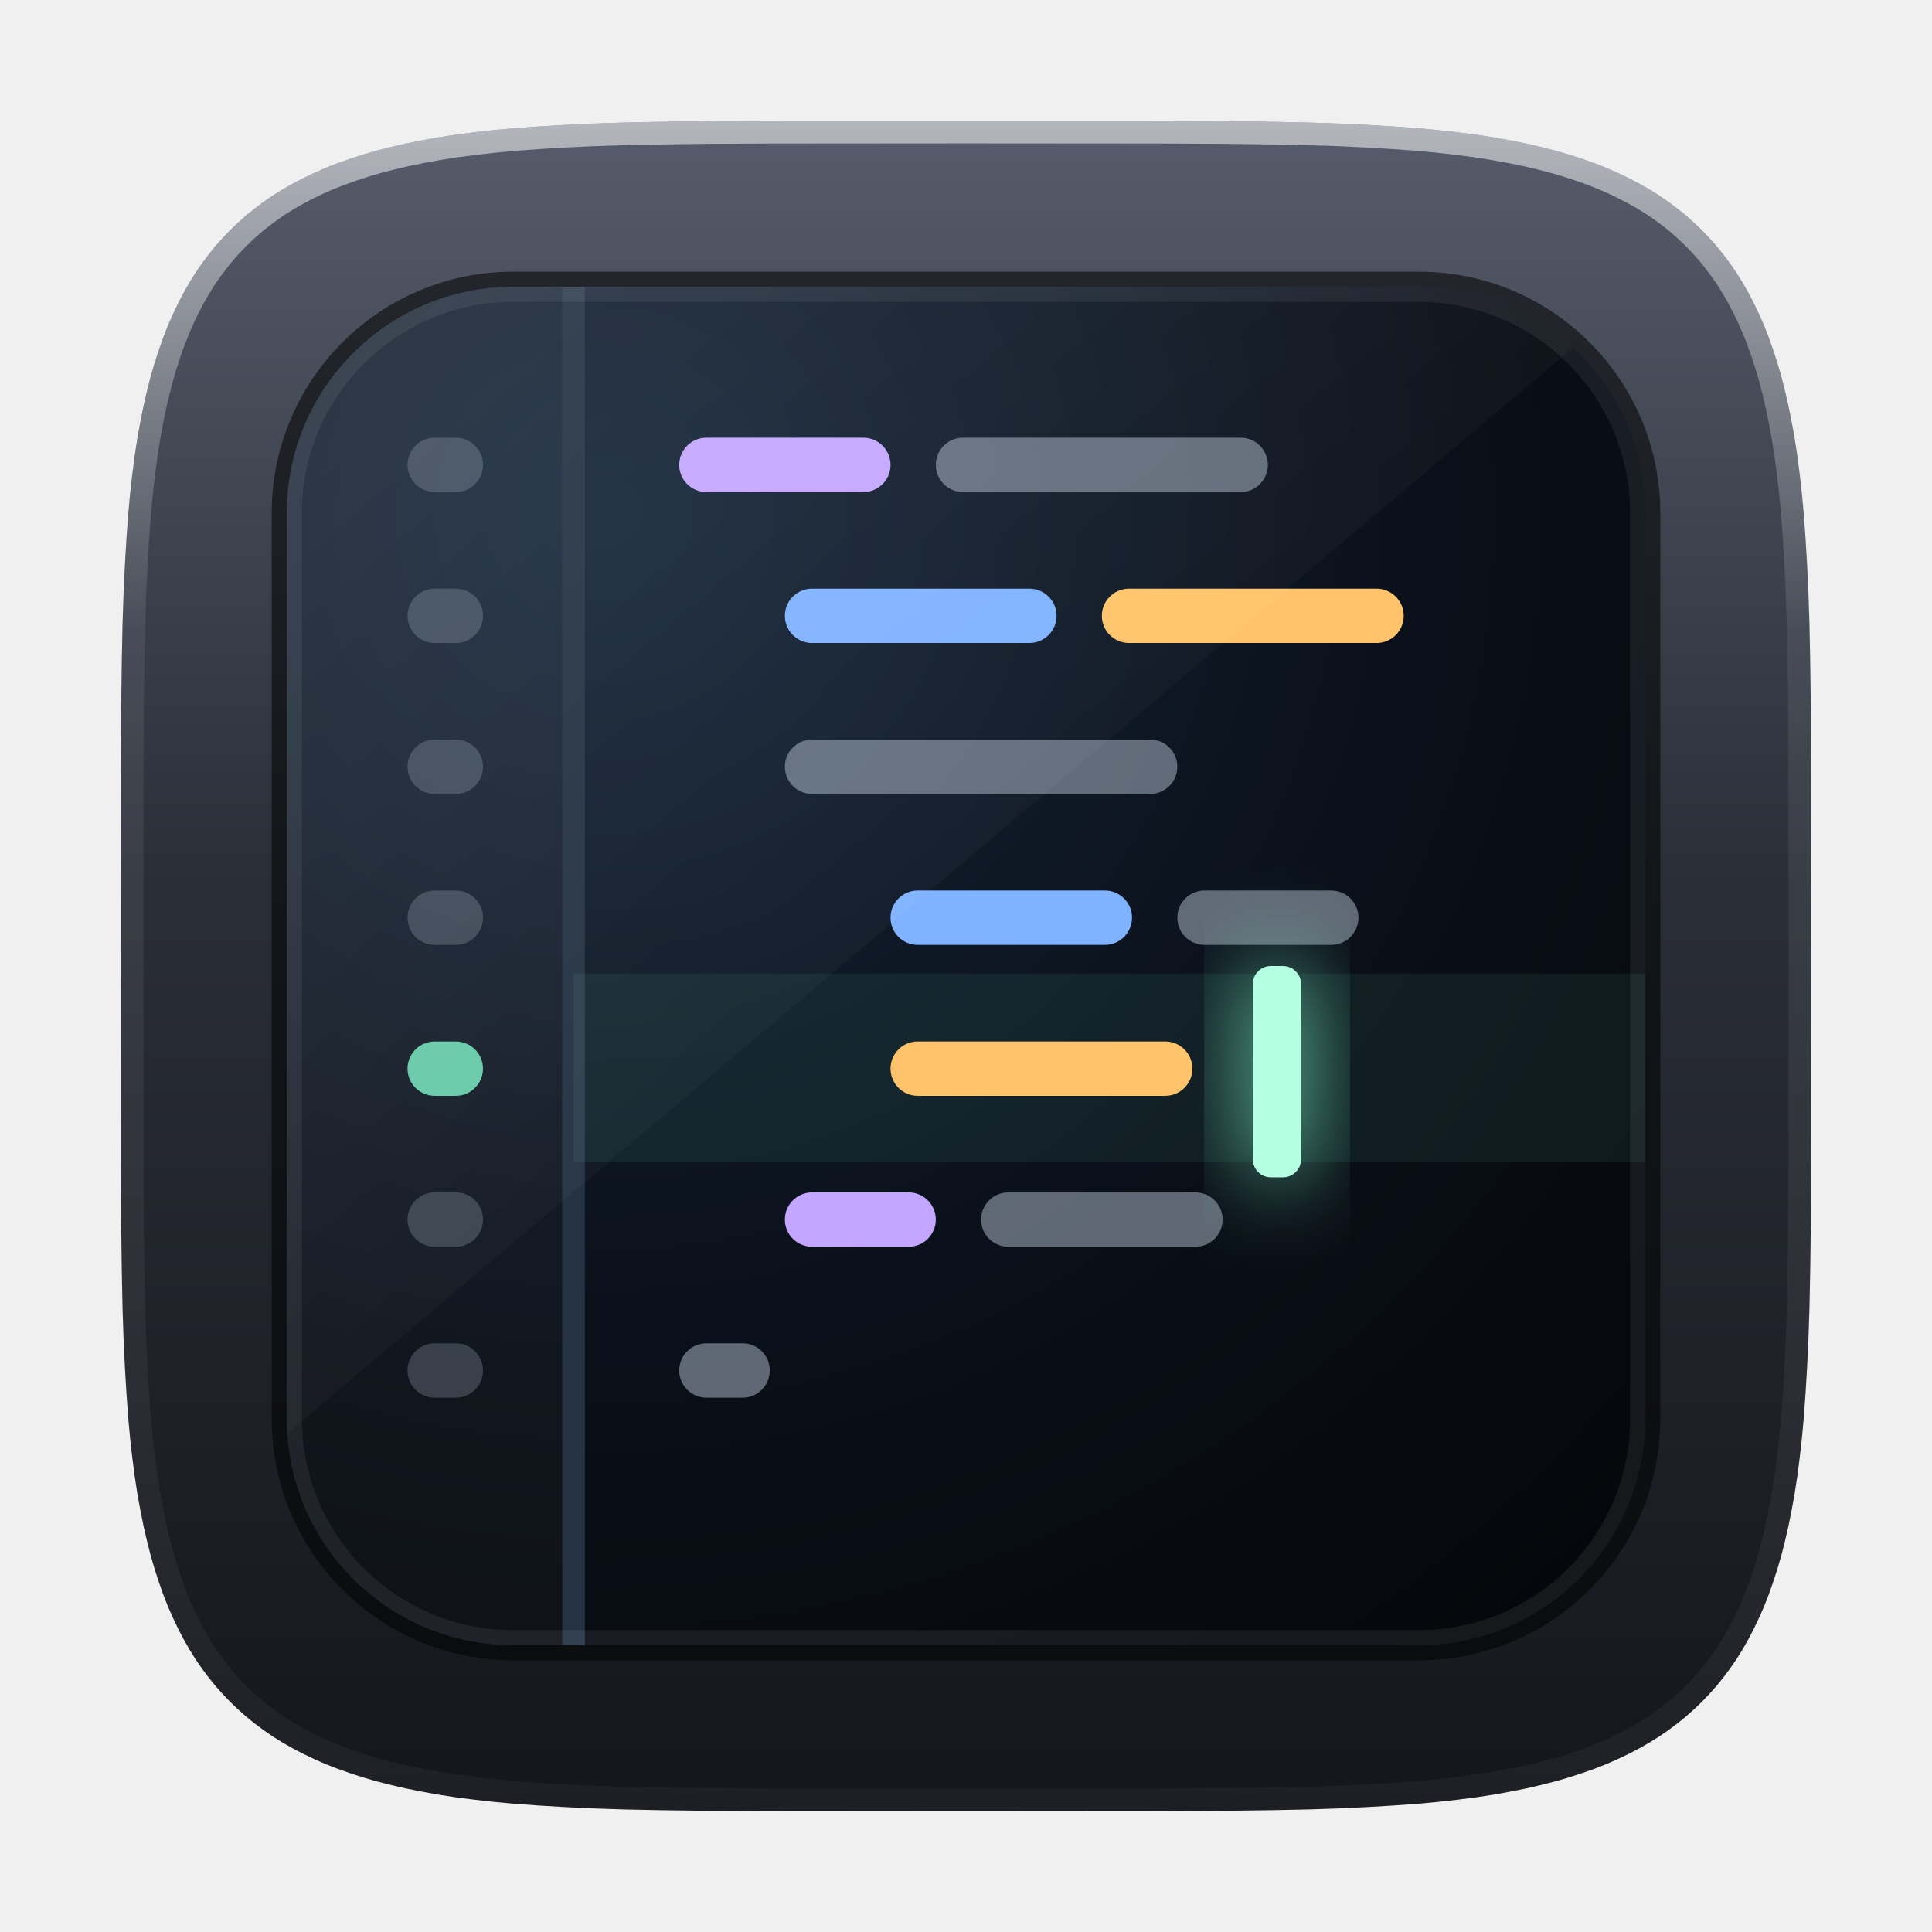
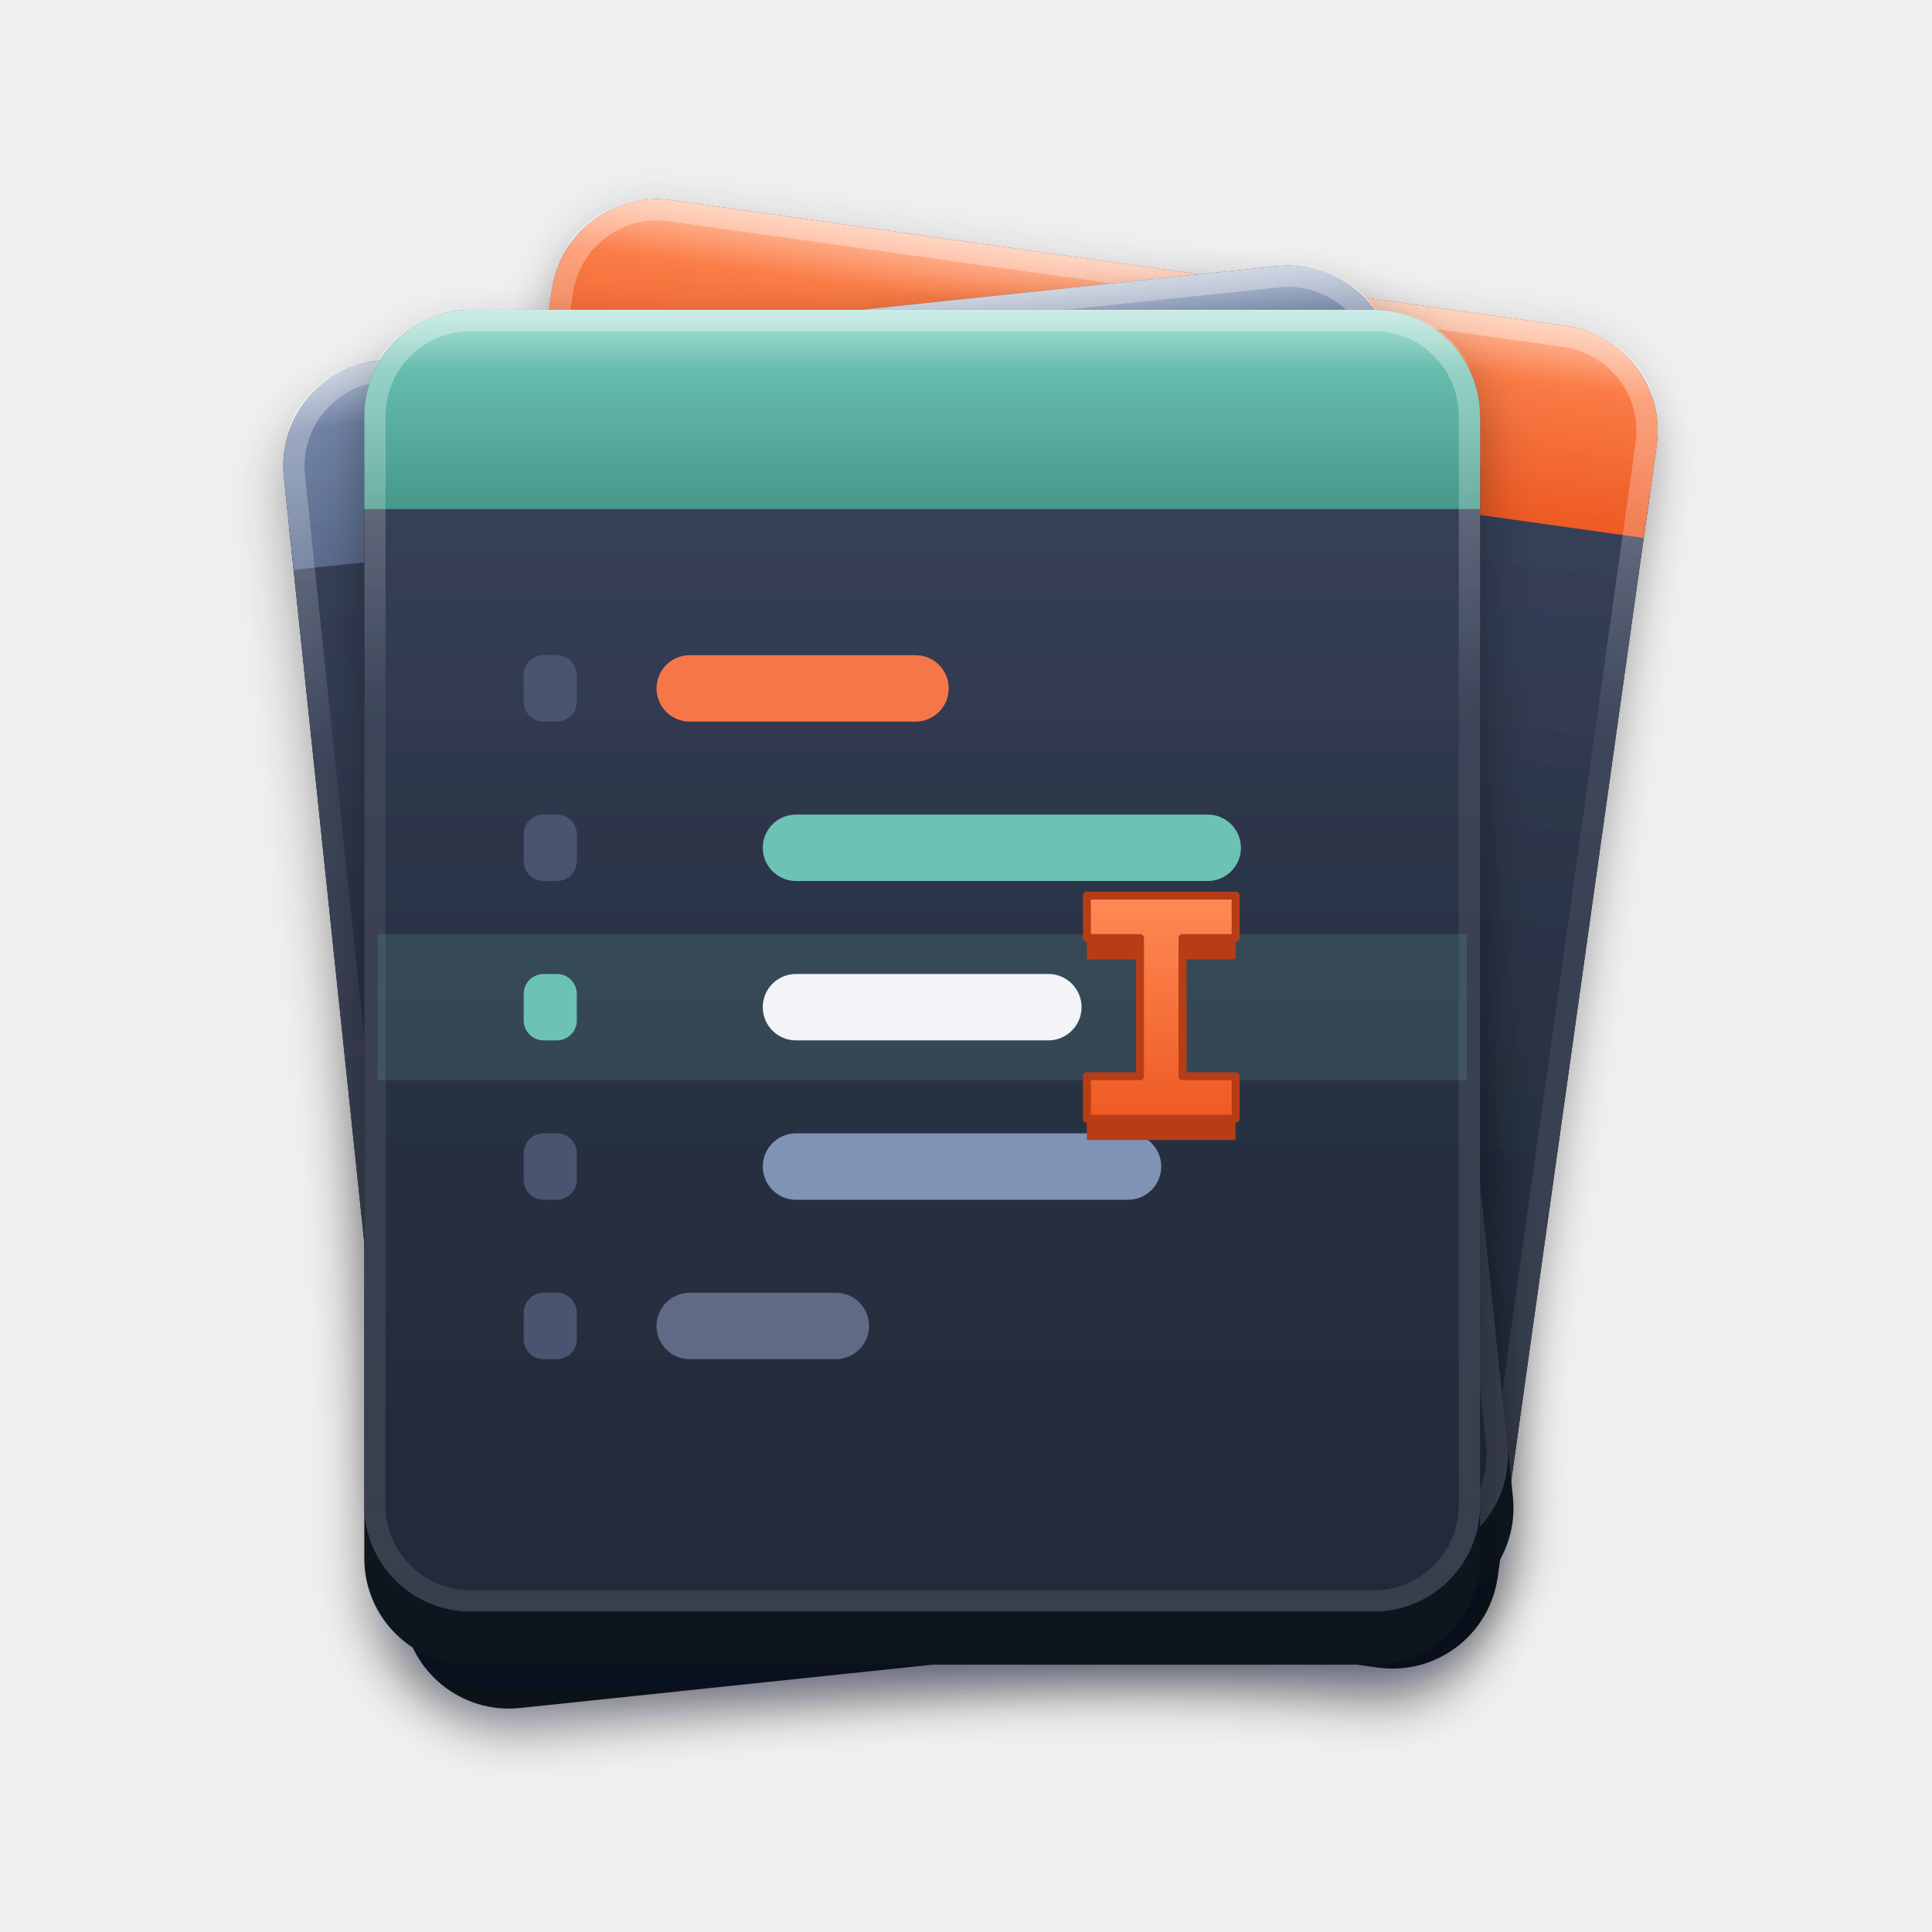
<svg xmlns="http://www.w3.org/2000/svg" role="img" aria-label="ceditor" width="128" height="128" viewBox="0 0 128 128">
  <defs>
-     <linearGradient id="bezel" x1="0" y1="8" x2="0" y2="120" gradientUnits="userSpaceOnUse">
-       <stop stop-color="#565C6B" />
-       <stop offset=".45" stop-color="#2A2E37" />
-       <stop offset="1" stop-color="#14161B" />
+     <linearGradient id="coral" x1="0" y1="0" x2="0" y2="1">
+       <stop offset="0" stop-color="#FF8A55" />
+       <stop offset="1" stop-color="#EE5A24" />
    </linearGradient>
-     <linearGradient id="rim" x1="0" y1="8" x2="0" y2="120" gradientUnits="userSpaceOnUse">
-       <stop stop-color="#fff" stop-opacity=".55" />
-       <stop offset=".3" stop-color="#fff" stop-opacity=".08" />
-       <stop offset="1" stop-color="#fff" stop-opacity=".04" />
+     <linearGradient id="teal" x1="0" y1="0" x2="0" y2="1">
+       <stop offset="0" stop-color="#74CCBC" />
+       <stop offset="1" stop-color="#46988A" />
    </linearGradient>
-     <radialGradient id="screen" cx="40" cy="34" r="96" gradientUnits="userSpaceOnUse">
-       <stop stop-color="#15263A" />
-       <stop offset=".6" stop-color="#0A0F18" />
-       <stop offset="1" stop-color="#05070B" />
-     </radialGradient>
-     <linearGradient id="glare" x1="18" y1="18" x2="70" y2="80" gradientUnits="userSpaceOnUse">
-       <stop stop-color="#fff" stop-opacity=".10" />
-       <stop offset="1" stop-color="#fff" stop-opacity="0" />
+     <linearGradient id="slate" x1="0" y1="0" x2="0" y2="1">
+       <stop offset="0" stop-color="#7C8FB2" />
+       <stop offset="1" stop-color="#5A6B8C" />
    </linearGradient>
-     <clipPath id="tile">
-       <path d="M120.00 64.00L119.99 77.04L119.97 81.21L119.93 84.23L119.88 86.69L119.81 88.80L119.72 90.66L119.62 92.34L119.51 93.88L119.38 95.29L119.23 96.61L119.07 97.85L118.89 99.01L118.69 100.11L118.48 101.15L118.25 102.14L118.01 103.08L117.75 103.97L117.47 104.83L117.18 105.65L116.87 106.44L116.54 107.19L116.19 107.92L115.83 108.61L115.45 109.28L115.05 109.92L114.63 110.53L114.19 111.12L113.73 111.69L113.25 112.23L112.75 112.75L112.23 113.25L111.69 113.73L111.12 114.19L110.53 114.63L109.92 115.05L109.28 115.45L108.61 115.83L107.92 116.19L107.19 116.54L106.44 116.87L105.65 117.18L104.83 117.47L103.97 117.75L103.08 118.01L102.14 118.25L101.15 118.48L100.11 118.69L99.01 118.89L97.85 119.07L96.61 119.23L95.29 119.38L93.88 119.51L92.34 119.62L90.66 119.72L88.80 119.81L86.69 119.88L84.23 119.93L81.21 119.97L77.04 119.99L64.00 120.00L50.96 119.99L46.79 119.97L43.77 119.93L41.31 119.88L39.20 119.81L37.34 119.72L35.66 119.62L34.12 119.51L32.71 119.38L31.39 119.23L30.15 119.07L28.99 118.89L27.89 118.69L26.85 118.48L25.86 118.25L24.92 118.01L24.03 117.75L23.17 117.47L22.35 117.18L21.56 116.87L20.81 116.54L20.08 116.19L19.39 115.83L18.72 115.45L18.08 115.05L17.47 114.63L16.88 114.19L16.31 113.73L15.77 113.25L15.25 112.75L14.75 112.23L14.27 111.69L13.81 111.12L13.37 110.53L12.95 109.92L12.55 109.28L12.17 108.61L11.81 107.92L11.46 107.19L11.13 106.44L10.82 105.65L10.53 104.83L10.25 103.97L9.99 103.08L9.75 102.14L9.52 101.15L9.31 100.11L9.11 99.01L8.93 97.85L8.77 96.61L8.62 95.29L8.49 93.88L8.38 92.34L8.28 90.66L8.19 88.80L8.12 86.69L8.07 84.23L8.03 81.21L8.01 77.04L8.00 64.00L8.01 50.96L8.03 46.79L8.07 43.77L8.12 41.31L8.19 39.20L8.28 37.34L8.38 35.66L8.49 34.12L8.62 32.71L8.77 31.39L8.93 30.15L9.11 28.99L9.31 27.89L9.52 26.85L9.75 25.86L9.99 24.92L10.25 24.03L10.53 23.17L10.82 22.35L11.13 21.56L11.46 20.81L11.81 20.08L12.17 19.39L12.55 18.72L12.95 18.08L13.37 17.47L13.81 16.88L14.27 16.31L14.75 15.77L15.25 15.25L15.77 14.75L16.31 14.27L16.88 13.81L17.47 13.37L18.08 12.95L18.72 12.55L19.39 12.17L20.08 11.81L20.81 11.46L21.56 11.13L22.35 10.82L23.17 10.53L24.03 10.25L24.92 9.99L25.86 9.75L26.85 9.52L27.89 9.31L28.99 9.11L30.15 8.93L31.39 8.77L32.71 8.62L34.12 8.49L35.66 8.38L37.34 8.28L39.20 8.19L41.31 8.12L43.77 8.07L46.79 8.03L50.96 8.01L64.00 8.00L77.04 8.01L81.21 8.03L84.23 8.07L86.69 8.12L88.80 8.19L90.66 8.28L92.34 8.38L93.88 8.49L95.29 8.62L96.61 8.77L97.85 8.93L99.01 9.11L100.11 9.31L101.15 9.52L102.14 9.75L103.08 9.99L103.97 10.25L104.83 10.53L105.65 10.82L106.44 11.13L107.19 11.46L107.92 11.81L108.61 12.17L109.28 12.55L109.92 12.95L110.53 13.37L111.12 13.81L111.69 14.27L112.23 14.75L112.75 15.25L113.25 15.77L113.73 16.31L114.19 16.88L114.63 17.47L115.05 18.08L115.45 18.72L115.83 19.39L116.19 20.08L116.54 20.81L116.87 21.56L117.18 22.35L117.47 23.17L117.75 24.03L118.01 24.92L118.25 25.86L118.48 26.85L118.69 27.89L118.89 28.99L119.07 30.15L119.23 31.39L119.38 32.71L119.51 34.12L119.62 35.66L119.72 37.34L119.81 39.20L119.88 41.31L119.93 43.77L119.97 46.79L119.99 50.96Z" />
-     </clipPath>
-     <clipPath id="glass">
-       <rect x="19" y="19" width="90" height="90" rx="15" />
-     </clipPath>
-     <filter id="glow" x="-1" y="-1" width="3" height="3">
-       <feGaussianBlur stdDeviation="3" />
+     <linearGradient id="gloss" x1="0" y1="0" x2="0" y2="1">
+       <stop offset="0" stop-color="#fff" stop-opacity=".45" />
+       <stop offset=".3" stop-color="#fff" stop-opacity="0" />
+     </linearGradient>
+     <filter id="sh" x="-20%" y="-20%" width="140%" height="150%">
+       <feDropShadow dx="0" dy="2" stdDeviation="2" flood-color="#0B0D14" flood-opacity=".35" />
    </filter>
+     <linearGradient id="obs" x1="0" y1="0" x2="0" y2="1">
+       <stop offset="0" stop-color="#3B4660" />
+       <stop offset=".5" stop-color="#2A3245" />
+       <stop offset="1" stop-color="#222939" />
+     </linearGradient>
+     <linearGradient id="rim" x1="0" y1="0" x2="0" y2="1">
+       <stop offset="0" stop-color="#fff" stop-opacity=".34" />
+       <stop offset=".3" stop-color="#fff" stop-opacity=".06" />
+       <stop offset="1" stop-color="#fff" stop-opacity=".1" />
+     </linearGradient>
  </defs>
-   <path d="M120.00 64.00L119.99 77.04L119.97 81.21L119.93 84.23L119.88 86.69L119.81 88.80L119.72 90.66L119.62 92.34L119.51 93.88L119.38 95.29L119.23 96.61L119.07 97.85L118.89 99.01L118.69 100.11L118.48 101.15L118.25 102.14L118.01 103.08L117.75 103.97L117.47 104.83L117.18 105.65L116.87 106.44L116.54 107.19L116.19 107.92L115.83 108.61L115.45 109.28L115.05 109.92L114.63 110.53L114.19 111.12L113.73 111.69L113.25 112.23L112.75 112.75L112.23 113.25L111.69 113.73L111.12 114.19L110.53 114.63L109.92 115.05L109.28 115.45L108.61 115.83L107.92 116.19L107.19 116.54L106.44 116.87L105.65 117.18L104.83 117.47L103.97 117.75L103.08 118.01L102.14 118.25L101.15 118.48L100.11 118.69L99.01 118.89L97.85 119.07L96.61 119.23L95.29 119.38L93.88 119.51L92.34 119.62L90.66 119.72L88.80 119.81L86.69 119.88L84.23 119.93L81.21 119.97L77.04 119.99L64.00 120.00L50.96 119.99L46.79 119.97L43.77 119.93L41.31 119.88L39.20 119.81L37.34 119.72L35.66 119.62L34.12 119.51L32.71 119.38L31.39 119.23L30.15 119.07L28.99 118.89L27.89 118.69L26.85 118.48L25.86 118.25L24.92 118.01L24.03 117.75L23.17 117.47L22.35 117.18L21.56 116.87L20.81 116.54L20.08 116.19L19.39 115.83L18.72 115.45L18.08 115.05L17.47 114.63L16.88 114.19L16.31 113.73L15.77 113.25L15.25 112.75L14.75 112.23L14.27 111.69L13.81 111.12L13.37 110.53L12.95 109.92L12.55 109.28L12.17 108.61L11.81 107.92L11.46 107.19L11.13 106.44L10.82 105.65L10.53 104.83L10.25 103.97L9.99 103.08L9.75 102.14L9.52 101.15L9.31 100.11L9.11 99.01L8.93 97.85L8.77 96.61L8.62 95.29L8.49 93.88L8.38 92.34L8.28 90.66L8.19 88.80L8.12 86.69L8.07 84.23L8.03 81.21L8.01 77.04L8.00 64.00L8.01 50.96L8.03 46.79L8.07 43.77L8.12 41.31L8.19 39.20L8.28 37.34L8.38 35.66L8.49 34.12L8.62 32.71L8.77 31.39L8.93 30.15L9.11 28.99L9.31 27.89L9.52 26.85L9.75 25.86L9.99 24.92L10.25 24.03L10.53 23.17L10.82 22.35L11.13 21.56L11.46 20.81L11.81 20.08L12.17 19.39L12.55 18.72L12.95 18.08L13.37 17.47L13.81 16.88L14.27 16.31L14.75 15.77L15.25 15.25L15.77 14.75L16.31 14.27L16.88 13.81L17.47 13.37L18.08 12.95L18.72 12.55L19.39 12.17L20.08 11.81L20.81 11.46L21.56 11.13L22.35 10.82L23.17 10.53L24.03 10.25L24.92 9.99L25.86 9.75L26.85 9.52L27.89 9.31L28.99 9.11L30.15 8.93L31.39 8.77L32.71 8.62L34.12 8.49L35.66 8.38L37.34 8.28L39.20 8.19L41.31 8.12L43.77 8.07L46.79 8.03L50.96 8.01L64.00 8.00L77.04 8.01L81.21 8.03L84.23 8.07L86.69 8.12L88.80 8.19L90.66 8.28L92.34 8.38L93.88 8.49L95.29 8.62L96.61 8.77L97.85 8.93L99.01 9.11L100.11 9.31L101.15 9.52L102.14 9.75L103.08 9.99L103.97 10.25L104.83 10.53L105.65 10.82L106.44 11.13L107.19 11.46L107.92 11.81L108.61 12.17L109.28 12.55L109.92 12.95L110.53 13.37L111.12 13.81L111.69 14.27L112.23 14.75L112.75 15.25L113.25 15.77L113.73 16.31L114.19 16.88L114.63 17.47L115.05 18.08L115.45 18.72L115.83 19.39L116.19 20.08L116.54 20.81L116.87 21.56L117.18 22.35L117.47 23.17L117.75 24.03L118.01 24.92L118.25 25.86L118.48 26.85L118.69 27.89L118.89 28.99L119.07 30.15L119.23 31.39L119.38 32.71L119.51 34.12L119.62 35.66L119.72 37.34L119.81 39.20L119.88 41.31L119.93 43.77L119.97 46.79L119.99 50.96Z" fill="url(#bezel)" />
-   <path d="M120.00 64.00L119.99 77.04L119.97 81.21L119.93 84.23L119.88 86.69L119.81 88.80L119.72 90.66L119.62 92.34L119.51 93.88L119.38 95.29L119.23 96.61L119.07 97.85L118.89 99.01L118.69 100.11L118.48 101.15L118.25 102.14L118.01 103.08L117.75 103.97L117.47 104.83L117.18 105.65L116.87 106.44L116.54 107.19L116.19 107.92L115.83 108.61L115.45 109.28L115.05 109.92L114.63 110.53L114.19 111.12L113.73 111.69L113.25 112.23L112.75 112.75L112.23 113.25L111.69 113.73L111.12 114.19L110.53 114.63L109.92 115.05L109.28 115.45L108.61 115.83L107.92 116.19L107.19 116.54L106.44 116.87L105.65 117.18L104.83 117.47L103.97 117.75L103.08 118.01L102.14 118.25L101.15 118.48L100.11 118.69L99.01 118.89L97.85 119.07L96.61 119.23L95.29 119.38L93.88 119.51L92.34 119.62L90.66 119.72L88.80 119.81L86.69 119.88L84.23 119.93L81.21 119.97L77.04 119.99L64.00 120.00L50.96 119.99L46.79 119.97L43.77 119.93L41.31 119.88L39.20 119.81L37.34 119.72L35.66 119.62L34.12 119.51L32.71 119.38L31.39 119.23L30.15 119.07L28.99 118.89L27.89 118.69L26.85 118.48L25.86 118.25L24.92 118.01L24.03 117.75L23.17 117.47L22.35 117.18L21.56 116.87L20.81 116.54L20.08 116.19L19.39 115.83L18.72 115.45L18.08 115.05L17.47 114.63L16.88 114.19L16.31 113.73L15.77 113.25L15.25 112.75L14.75 112.23L14.27 111.69L13.81 111.12L13.37 110.53L12.95 109.92L12.55 109.28L12.17 108.61L11.81 107.92L11.46 107.19L11.13 106.44L10.82 105.65L10.53 104.83L10.25 103.97L9.99 103.08L9.75 102.14L9.52 101.15L9.31 100.11L9.11 99.01L8.93 97.85L8.77 96.61L8.62 95.29L8.49 93.88L8.38 92.34L8.28 90.66L8.19 88.80L8.12 86.69L8.07 84.23L8.03 81.21L8.01 77.04L8.00 64.00L8.01 50.96L8.03 46.79L8.07 43.77L8.12 41.31L8.19 39.20L8.28 37.34L8.38 35.66L8.49 34.12L8.62 32.71L8.77 31.39L8.93 30.15L9.11 28.99L9.31 27.89L9.52 26.85L9.75 25.86L9.99 24.92L10.25 24.03L10.53 23.17L10.82 22.35L11.13 21.56L11.46 20.81L11.81 20.08L12.17 19.39L12.55 18.72L12.95 18.08L13.37 17.47L13.81 16.88L14.27 16.31L14.75 15.77L15.25 15.25L15.77 14.75L16.31 14.27L16.88 13.81L17.47 13.37L18.08 12.95L18.72 12.55L19.39 12.17L20.08 11.81L20.81 11.46L21.56 11.13L22.35 10.82L23.17 10.53L24.03 10.25L24.92 9.99L25.86 9.75L26.85 9.52L27.89 9.31L28.99 9.11L30.15 8.93L31.39 8.77L32.71 8.62L34.12 8.49L35.66 8.38L37.34 8.28L39.20 8.19L41.31 8.12L43.77 8.07L46.79 8.03L50.96 8.01L64.00 8.00L77.04 8.01L81.21 8.03L84.23 8.07L86.69 8.12L88.80 8.19L90.66 8.28L92.34 8.38L93.88 8.49L95.29 8.62L96.61 8.77L97.85 8.93L99.01 9.11L100.11 9.31L101.15 9.52L102.14 9.75L103.08 9.99L103.97 10.25L104.83 10.53L105.65 10.82L106.44 11.13L107.19 11.46L107.92 11.81L108.61 12.17L109.28 12.55L109.92 12.95L110.53 13.37L111.12 13.81L111.69 14.27L112.23 14.75L112.75 15.25L113.25 15.77L113.73 16.31L114.19 16.88L114.63 17.47L115.05 18.08L115.45 18.72L115.83 19.39L116.19 20.08L116.54 20.81L116.87 21.56L117.18 22.35L117.47 23.17L117.75 24.03L118.01 24.92L118.25 25.86L118.48 26.85L118.69 27.89L118.89 28.99L119.07 30.15L119.23 31.39L119.38 32.71L119.51 34.12L119.62 35.66L119.72 37.34L119.81 39.20L119.88 41.31L119.93 43.77L119.97 46.79L119.99 50.96Z" fill="none" stroke="url(#rim)" stroke-width="3" clip-path="url(#tile)" />
-   <rect x="18" y="18" width="92" height="92" rx="16" fill="#000" fill-opacity=".55" />
-   <rect x="19" y="19" width="90" height="90" rx="15" fill="url(#screen)" />
-   <g clip-path="url(#glass)">
-     <rect x="19" y="19" width="19" height="90" fill="#fff" fill-opacity=".03" />
-     <path d="M38 19v90" stroke="#243242" stroke-width="1.5" />
-     <g fill="#C9D6E6" fill-opacity=".22">
-       <rect x="27" y="29" width="5" height="3.6" rx="1.8" />
-       <rect x="27" y="39" width="5" height="3.6" rx="1.8" />
-       <rect x="27" y="49" width="5" height="3.6" rx="1.8" />
-       <rect x="27" y="59" width="5" height="3.6" rx="1.8" />
-       <rect x="27" y="79" width="5" height="3.6" rx="1.8" />
-       <rect x="27" y="89" width="5" height="3.6" rx="1.8" />
+   <g transform="translate(64 64) scale(.88) translate(-67.3 -63.4)">
+     <g filter="url(#sh)" transform="rotate(8 72 59)">
+       <rect x="30" y="14" width="84" height="98" rx="8" fill="#11151F" />
+       <rect x="30" y="10" width="84" height="98" rx="8" fill="url(#obs)" />
+       <path d="M 38 10 H 106 A 8 8 0 0 1 114 18 V 25 H 30 V 18 A 8 8 0 0 1 38 10 Z" fill="url(#coral)" />
+       <rect x="30" y="10" width="84" height="15" rx="8" fill="url(#gloss)" />
+       <rect x="30.8" y="10.8" width="82.4" height="96.4" rx="7.2" fill="none" stroke="url(#rim)" stroke-width="1.6" />
    </g>
-     <rect x="27" y="69" width="5" height="3.6" rx="1.8" fill="#7CF5C8" fill-opacity=".8" />
-     <rect x="38" y="64.5" width="71" height="12.5" fill="#7CF5C8" fill-opacity=".07" />
-     <rect x="45" y="29" width="14" height="3.6" rx="1.8" fill="#C3A6FF" />
-     <rect x="62" y="29" width="22" height="3.6" rx="1.8" fill="#C9D6E6" fill-opacity=".45" />
-     <rect x="52" y="39" width="18" height="3.6" rx="1.8" fill="#7FB2FF" />
-     <rect x="73" y="39" width="20" height="3.6" rx="1.8" fill="#FFC46B" />
-     <rect x="52" y="49" width="26" height="3.6" rx="1.8" fill="#C9D6E6" fill-opacity=".45" />
-     <rect x="59" y="59" width="16" height="3.6" rx="1.8" fill="#7FB2FF" />
-     <rect x="78" y="59" width="12" height="3.6" rx="1.8" fill="#C9D6E6" fill-opacity=".45" />
-     <rect x="59" y="69" width="20" height="3.6" rx="1.8" fill="#FFC46B" />
-     <rect x="52" y="79" width="10" height="3.6" rx="1.8" fill="#C3A6FF" />
-     <rect x="65" y="79" width="16" height="3.6" rx="1.8" fill="#C9D6E6" fill-opacity=".45" />
-     <rect x="45" y="89" width="6" height="3.6" rx="1.8" fill="#C9D6E6" fill-opacity=".45" />
-     <rect x="83" y="64" width="3.2" height="14" rx="1.2" fill="#7CF5C8" filter="url(#glow)" />
-     <rect x="83" y="64" width="3.2" height="14" rx="1.2" fill="#B5FFE3" />
-     <path d="M19 19h90L19 95Z" fill="url(#glare)" />
+     <g filter="url(#sh)" transform="rotate(-6 62 63)">
+       <rect x="20" y="18" width="84" height="98" rx="8" fill="#11151F" />
+       <rect x="20" y="14" width="84" height="98" rx="8" fill="url(#obs)" />
+       <path d="M 28 14 H 96 A 8 8 0 0 1 104 22 V 29 H 20 V 22 A 8 8 0 0 1 28 14 Z" fill="url(#slate)" />
+       <rect x="20" y="14" width="84" height="15" rx="8" fill="url(#gloss)" />
+       <rect x="20.8" y="14.8" width="82.4" height="96.4" rx="7.2" fill="none" stroke="url(#rim)" stroke-width="1.6" />
+     </g>
+     <g filter="url(#sh)">
+       <rect x="22" y="18" width="84" height="98" rx="8" fill="#11151F" />
+       <rect x="22" y="14" width="84" height="98" rx="8" fill="url(#obs)" />
+       <path d="M 30 14 H 98 A 8 8 0 0 1 106 22 V 29 H 22 V 22 A 8 8 0 0 1 30 14 Z" fill="url(#teal)" />
+       <rect x="22" y="14" width="84" height="15" rx="8" fill="url(#gloss)" />
+       <rect x="22.8" y="14.8" width="82.4" height="96.4" rx="7.2" fill="none" stroke="url(#rim)" stroke-width="1.6" />
+       <rect x="23" y="61" width="82" height="11" fill="#6CC2B3" opacity=".16" />
+       <rect x="34" y="40" width="4" height="5" rx="1.5" fill="#4A5570" />
+       <rect x="44" y="40" width="22" height="5" rx="2.5" fill="#FF7A48" opacity="0.95" />
+       <rect x="34" y="52" width="4" height="5" rx="1.5" fill="#4A5570" />
+       <rect x="52" y="52" width="36" height="5" rx="2.5" fill="#6CC2B3" opacity="1" />
+       <rect x="34" y="64" width="4" height="5" rx="1.5" fill="#6CC2B3" />
+       <rect x="52" y="64" width="24" height="5" rx="2.5" fill="#F2F4F8" opacity="1" />
+       <rect x="34" y="76" width="4" height="5" rx="1.5" fill="#4A5570" />
+       <rect x="52" y="76" width="30" height="5" rx="2.5" fill="#8EA4C8" opacity="0.85" />
+       <rect x="34" y="88" width="4" height="5" rx="1.5" fill="#4A5570" />
+       <rect x="44" y="88" width="16" height="5" rx="2.5" fill="#5E6B85" opacity="1" />
+       <g transform="translate(42.8 30.1) scale(.4)">
+         <path d="M 84 70 H 112 V 78 H 102 V 104 H 112 V 112 H 84 V 104 H 94 V 78 H 84 Z" fill="#B83D16" transform="translate(0 4)" />
+         <path d="M 84 70 H 112 V 78 H 102 V 104 H 112 V 112 H 84 V 104 H 94 V 78 H 84 Z" fill="url(#coral)" stroke="#B83D16" stroke-width="1.5" stroke-linejoin="round" />
+       </g>
+     </g>
  </g>
-   <rect x="19.5" y="19.5" width="89" height="89" rx="14.5" fill="none" stroke="#fff" stroke-opacity=".07" />
</svg>
